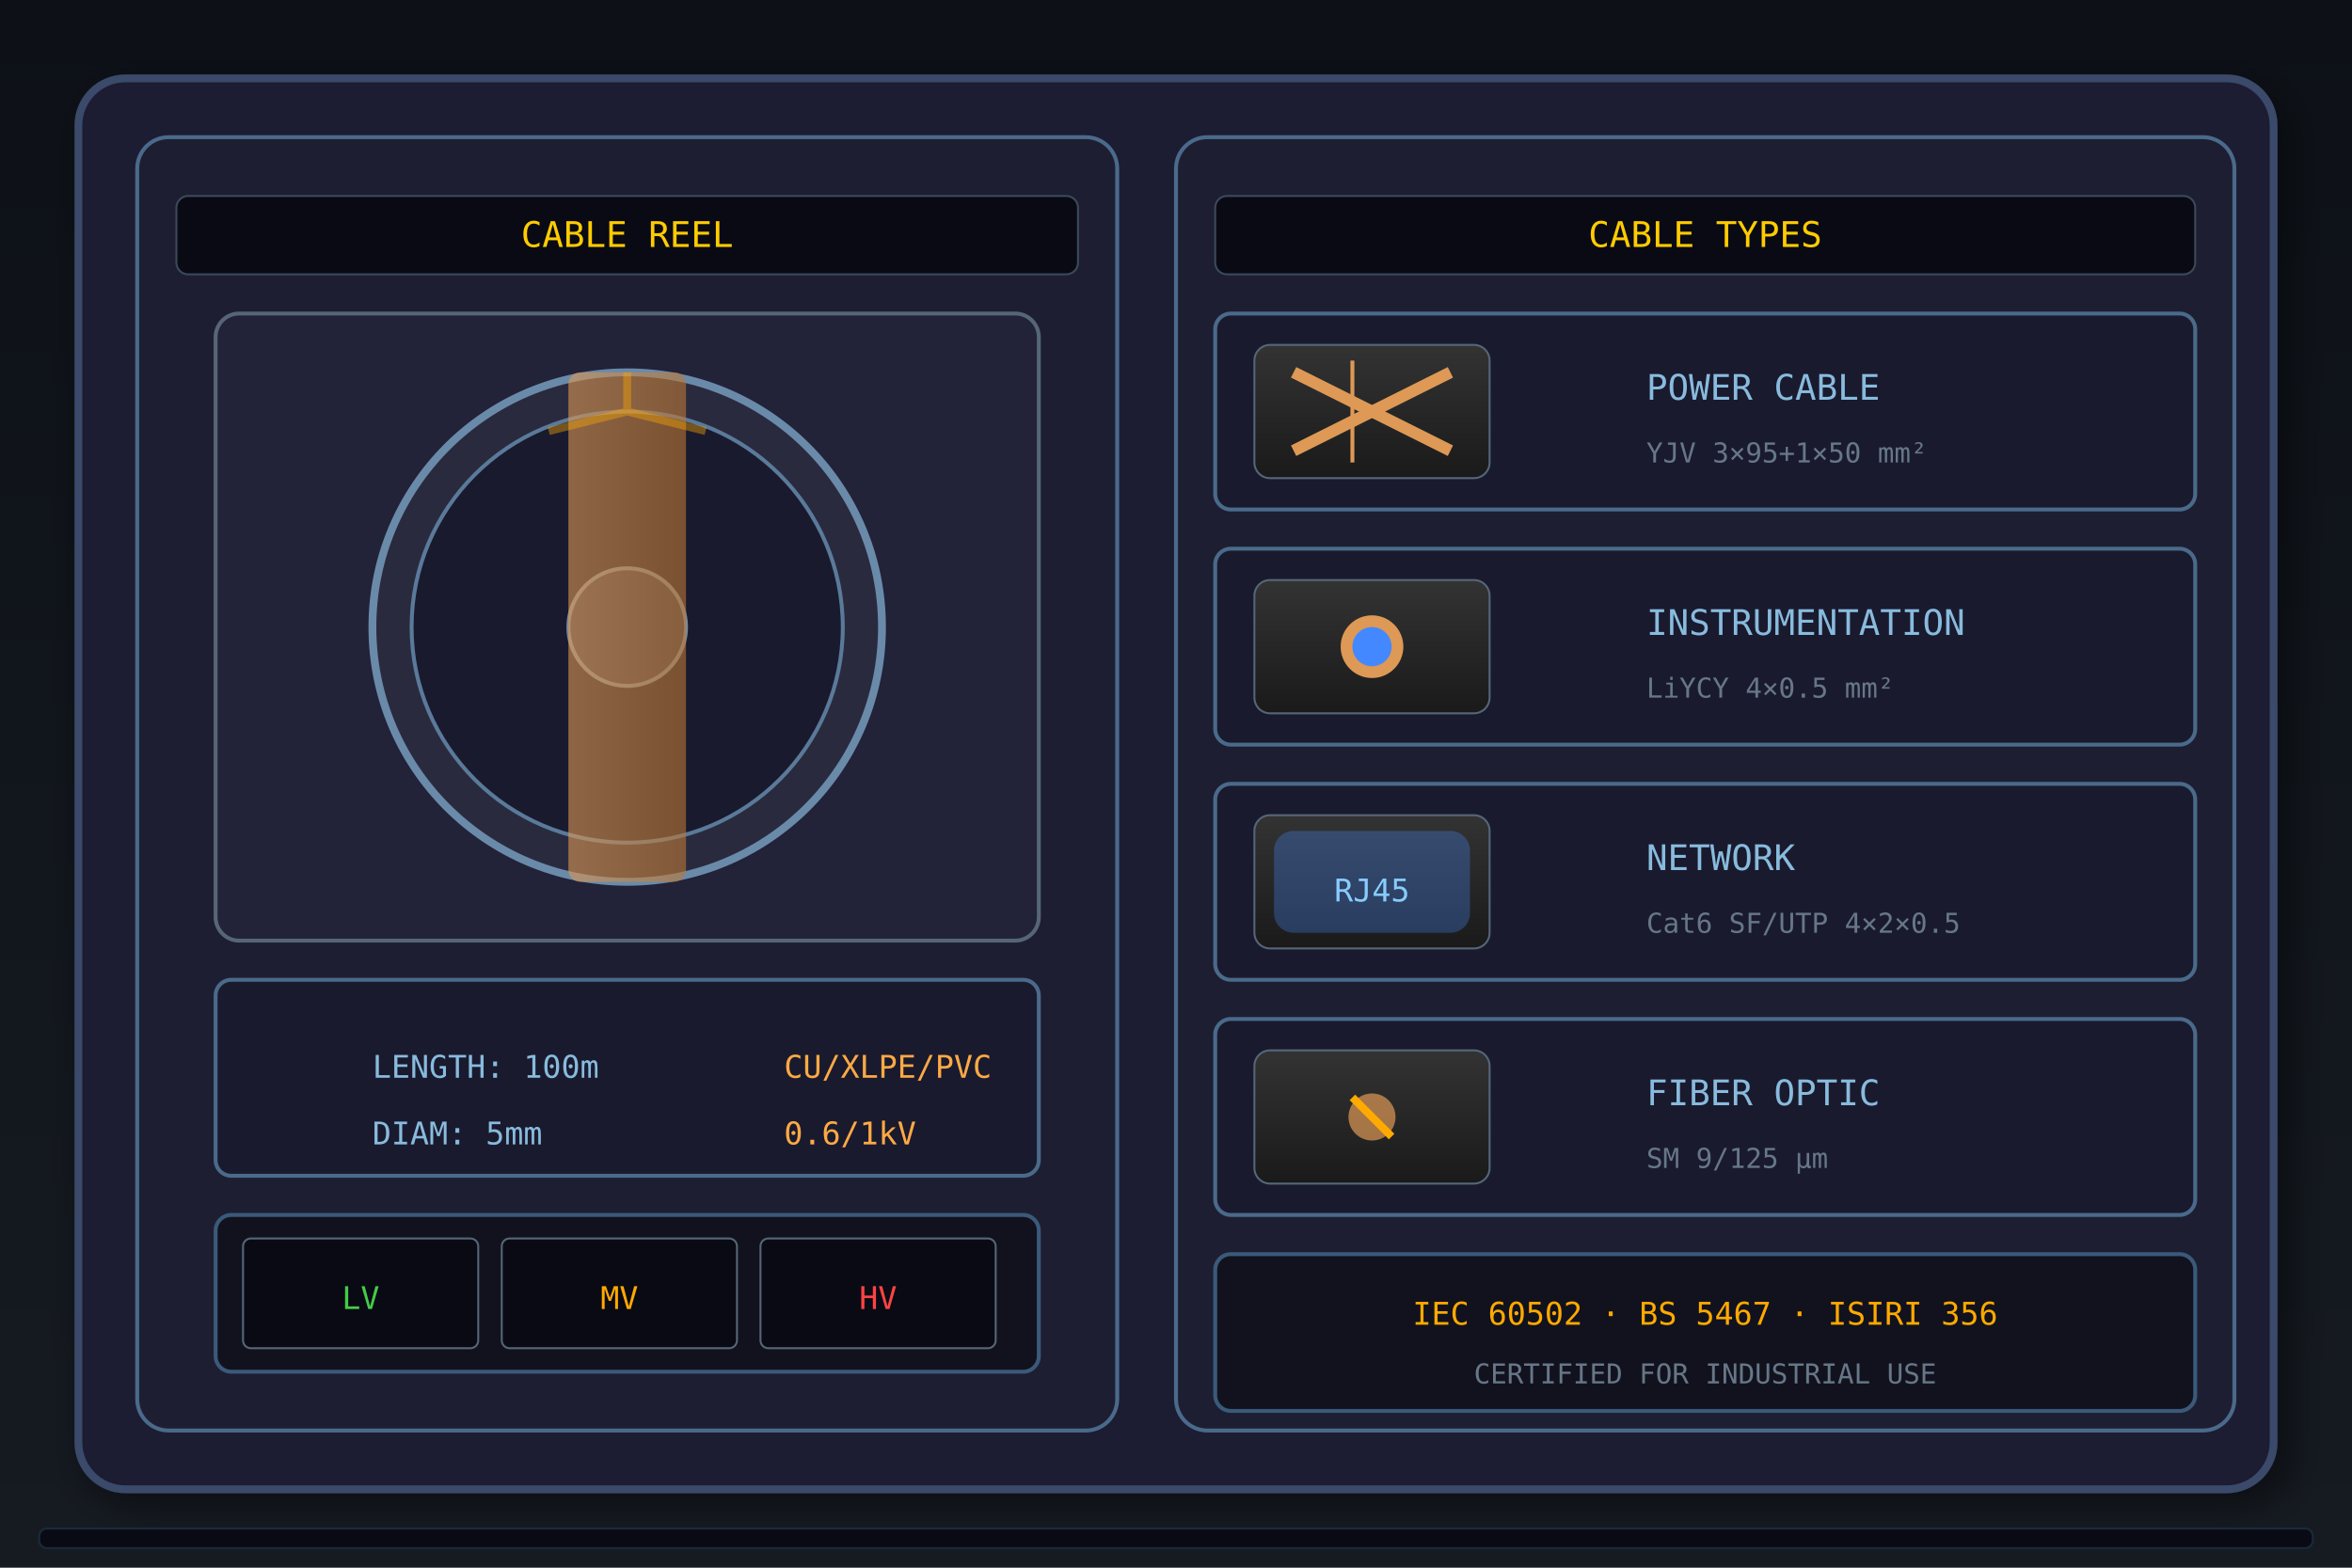
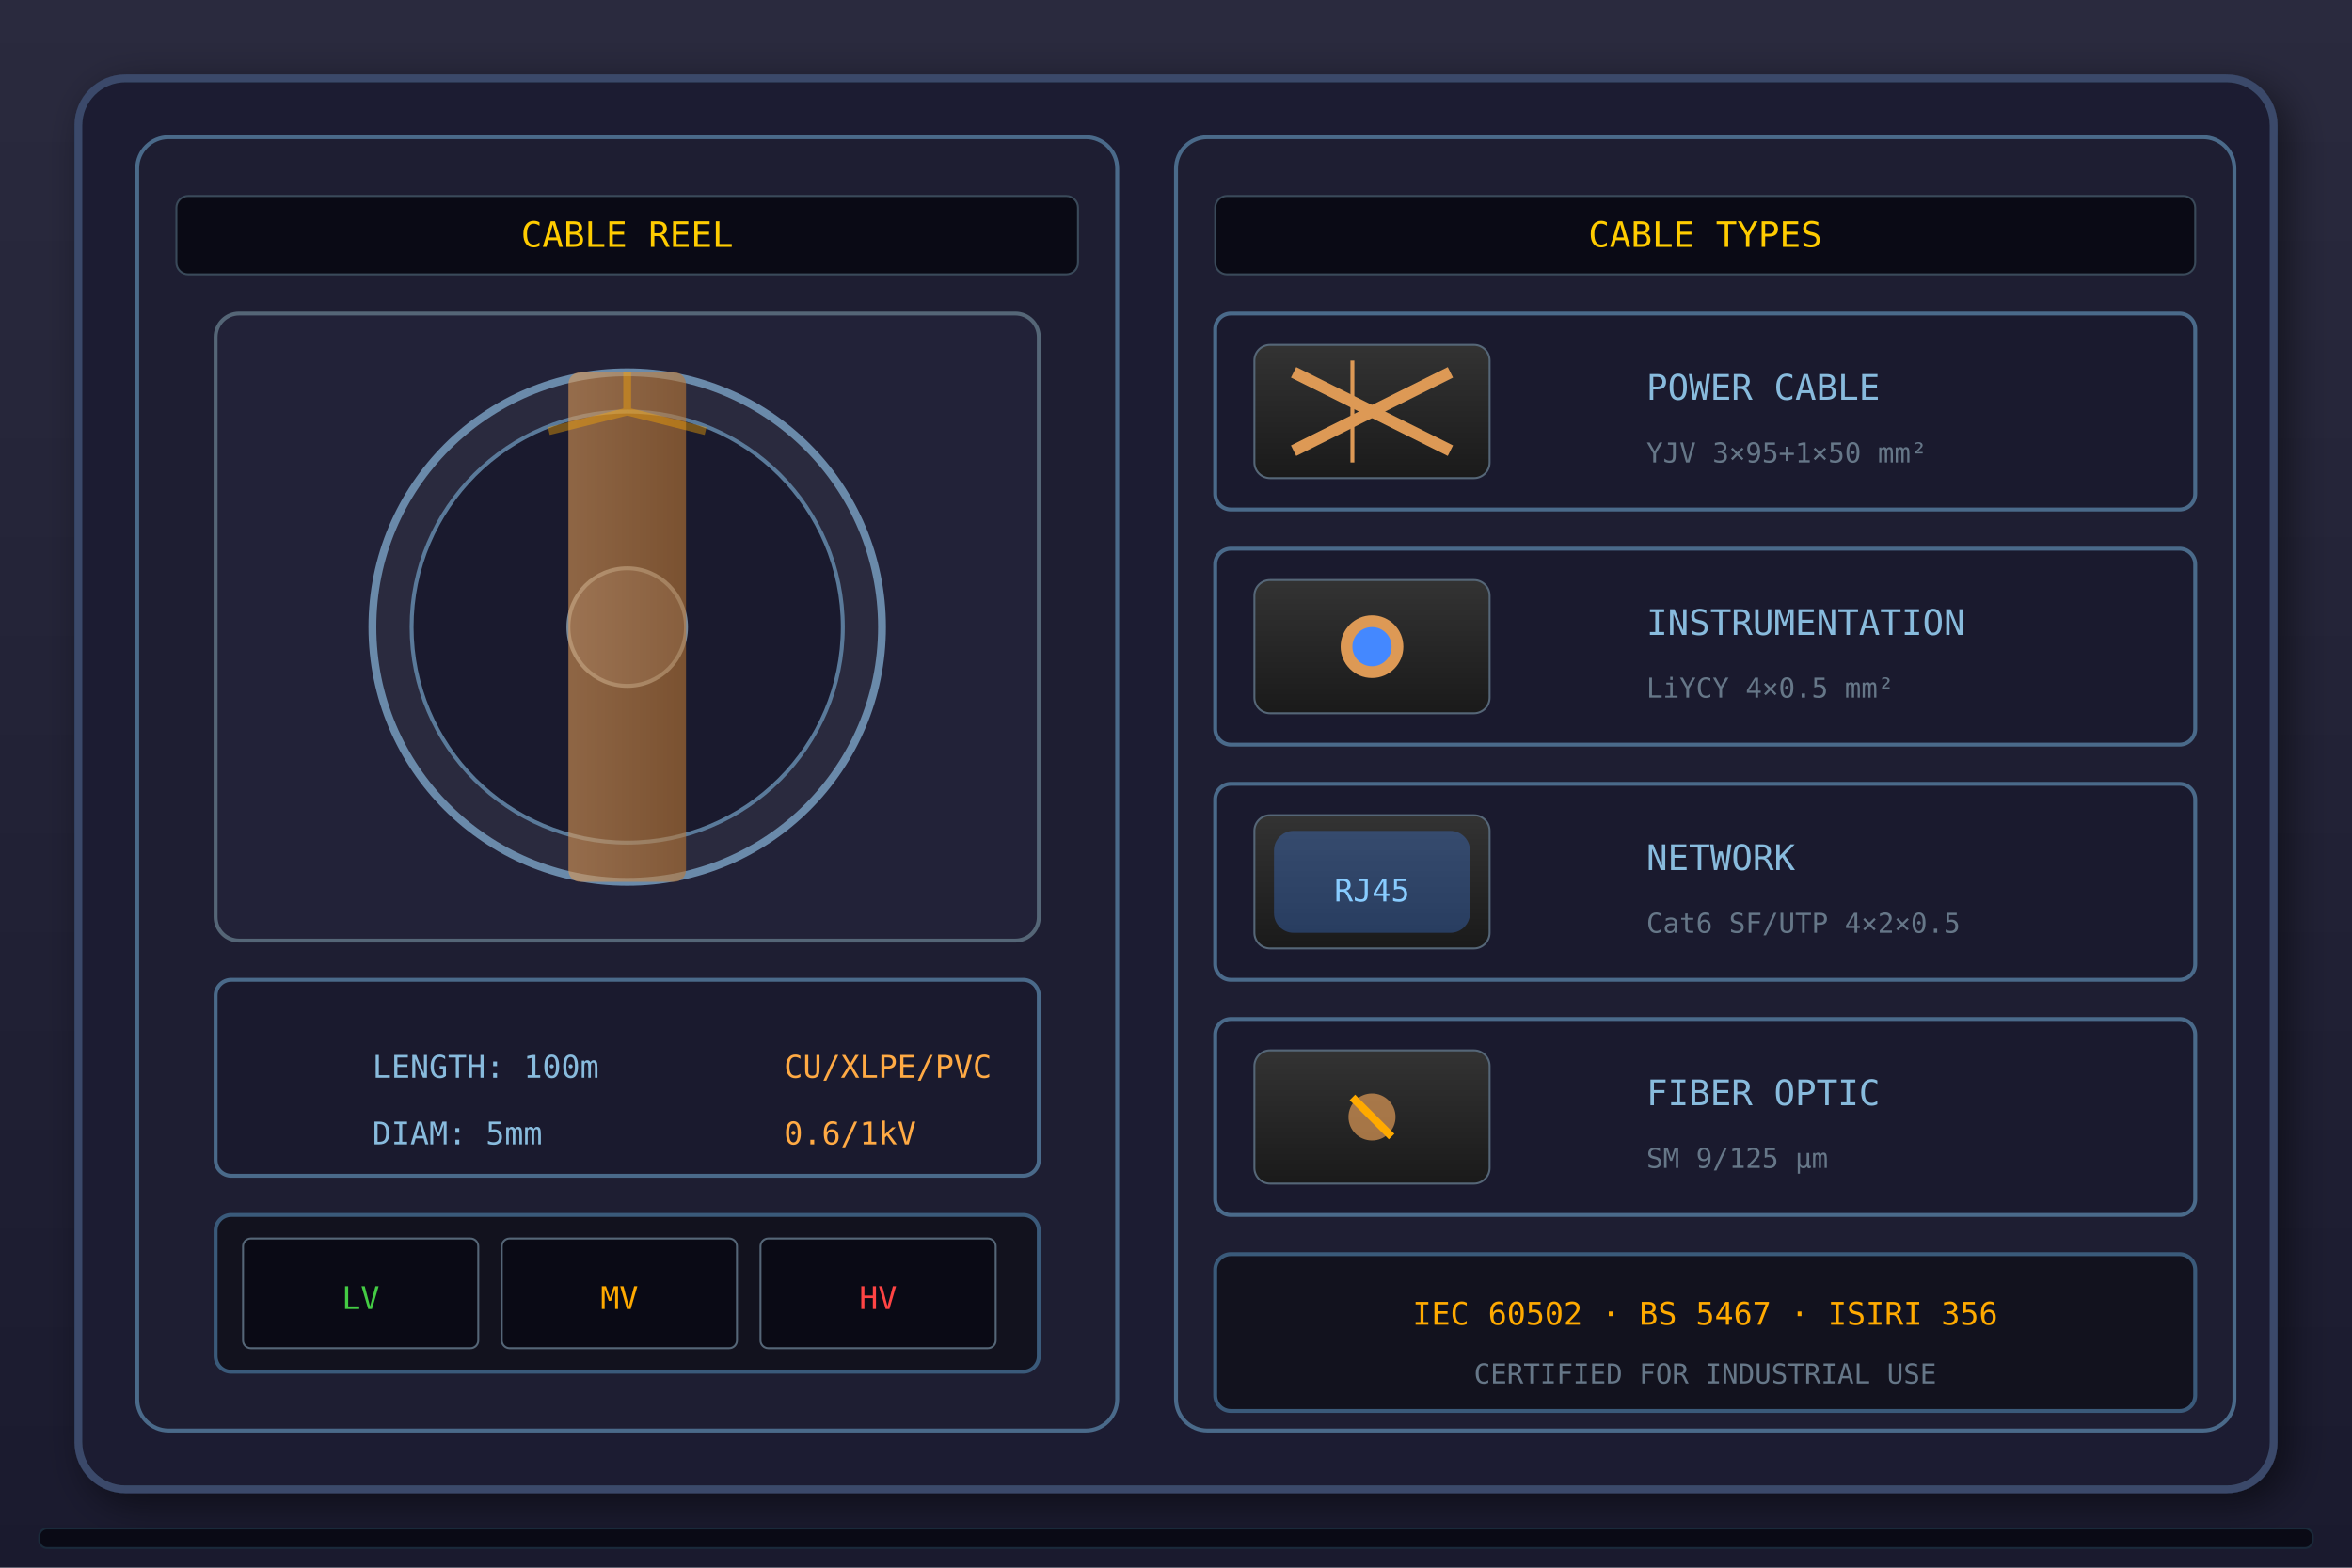
<svg xmlns="http://www.w3.org/2000/svg" viewBox="0 0 600 400">
  <defs>
    <linearGradient id="bg5" x1="0" y1="0" x2="0" y2="1">
-       <stop offset="0" stop-color="#0d1117" />
-       <stop offset="1" stop-color="#161b22" />
+       <stop offset="0" stop-color="#2a2a3e" />
+       <stop offset="1" stop-color="#1a1a2e" />
    </linearGradient>
    <linearGradient id="cablebody" x1="0" y1="0" x2="0" y2="1">
      <stop offset="0" stop-color="#2a3a4a" />
      <stop offset="1" stop-color="#1a2a3a" />
    </linearGradient>
    <linearGradient id="cableblk" x1="0" y1="0" x2="0" y2="1">
      <stop offset="0" stop-color="#333333" />
      <stop offset="1" stop-color="#1a1a1a" />
    </linearGradient>
    <linearGradient id="reel" x1="0" y1="0" x2="1" y2="0">
      <stop offset="0" stop-color="#cc8844" />
      <stop offset="1" stop-color="#aa6622" />
    </linearGradient>
    <linearGradient id="copperwire" x1="0" y1="0" x2="1" y2="0">
      <stop offset="0" stop-color="#dd9955" />
      <stop offset="1" stop-color="#bb7733" />
    </linearGradient>
    <filter id="shadow5">
      <feDropShadow dx="3" dy="3" stdDeviation="5" flood-opacity="0.5" />
    </filter>
    <filter id="glow5">
      <feGaussianBlur stdDeviation="1.5" result="blur" />
      <feMerge>
        <feMergeNode in="blur" />
        <feMergeNode in="SourceGraphic" />
      </feMerge>
    </filter>
  </defs>
  <rect width="600" height="400" fill="url(#bg5)" />
  <rect x="20" y="20" width="560" height="360" rx="12" fill="#1c1c30" stroke="#3a4a6a" stroke-width="2" filter="url(#shadow5)" />
  <rect x="35" y="35" width="250" height="330" rx="8" fill="#1e1e32" stroke="#4a6a8a" stroke-width="1" />
  <rect x="45" y="50" width="230" height="20" rx="3" fill="#0a0a15" stroke="#3a4a5a" stroke-width="0.5" />
  <text x="160" y="63" text-anchor="middle" fill="#ffcc00" font-family="monospace" font-size="9">CABLE REEL</text>
  <rect x="55" y="80" width="210" height="160" rx="6" fill="#222238" stroke="#556677" stroke-width="1" />
  <circle cx="160" cy="160" r="65" fill="#2a2a3e" stroke="#6a8aaa" stroke-width="2" />
  <circle cx="160" cy="160" r="55" fill="#1a1a2e" stroke="#5a7a9a" stroke-width="1" />
  <circle cx="160" cy="160" r="15" fill="#3a3a4e" stroke="#7a8a9a" stroke-width="1" />
  <rect x="145" y="95" width="30" height="130" rx="3" fill="url(#copperwire)" opacity="0.6" />
  <g opacity="0.4">
    <line x1="160" y1="105" x2="160" y2="95" stroke="#ffaa00" stroke-width="2" />
    <line x1="160" y1="105" x2="180" y2="110" stroke="#ffaa00" stroke-width="2" />
    <line x1="160" y1="105" x2="140" y2="110" stroke="#ffaa00" stroke-width="2" />
  </g>
  <rect x="55" y="250" width="210" height="50" rx="4" fill="#1a1a2e" stroke="#4a6a8a" stroke-width="1" />
  <text x="95" y="275" fill="#88bbdd" font-family="monospace" font-size="8">LENGTH: 100m</text>
  <text x="95" y="292" fill="#88bbdd" font-family="monospace" font-size="8">DIAM: 5mm</text>
  <text x="200" y="275" fill="#ffaa44" font-family="monospace" font-size="8">CU/XLPE/PVC</text>
  <text x="200" y="292" fill="#ffaa44" font-family="monospace" font-size="8">0.6/1kV</text>
  <rect x="55" y="310" width="210" height="40" rx="4" fill="#12121e" stroke="#3a5a7a" stroke-width="1" />
  <rect x="62" y="316" width="60" height="28" rx="2" fill="#0a0a15" stroke="#556677" stroke-width="0.5" />
  <text x="92" y="334" text-anchor="middle" fill="#44cc44" font-family="monospace" font-size="8">LV</text>
  <rect x="128" y="316" width="60" height="28" rx="2" fill="#0a0a15" stroke="#556677" stroke-width="0.5" />
  <text x="158" y="334" text-anchor="middle" fill="#ffaa00" font-family="monospace" font-size="8">MV</text>
  <rect x="194" y="316" width="60" height="28" rx="2" fill="#0a0a15" stroke="#556677" stroke-width="0.5" />
  <text x="224" y="334" text-anchor="middle" fill="#ff4444" font-family="monospace" font-size="8">HV</text>
  <rect x="300" y="35" width="270" height="330" rx="8" fill="#1e1e32" stroke="#4a6a8a" stroke-width="1" />
  <rect x="310" y="50" width="250" height="20" rx="3" fill="#0a0a15" stroke="#3a4a5a" stroke-width="0.5" />
  <text x="435" y="63" text-anchor="middle" fill="#ffcc00" font-family="monospace" font-size="9">CABLE TYPES</text>
  <g transform="translate(310, 80)">
    <rect x="0" y="0" width="250" height="50" rx="4" fill="#1a1a2e" stroke="#4a6a8a" stroke-width="1" />
    <rect x="10" y="8" width="60" height="34" rx="4" fill="url(#cableblk)" stroke="#556677" stroke-width="0.5" />
    <line x1="20" y1="15" x2="60" y2="35" stroke="#dd9955" stroke-width="3" />
    <line x1="20" y1="35" x2="60" y2="15" stroke="#dd9955" stroke-width="3" />
    <line x1="35" y1="12" x2="35" y2="38" stroke="#dd9955" stroke-width="1" />
    <text x="110" y="22" fill="#88bbdd" font-family="monospace" font-size="9">POWER CABLE</text>
    <text x="110" y="38" fill="#667788" font-family="monospace" font-size="7">YJV 3×95+1×50 mm²</text>
  </g>
  <g transform="translate(310, 140)">
    <rect x="0" y="0" width="250" height="50" rx="4" fill="#1a1a2e" stroke="#4a6a8a" stroke-width="1" />
    <rect x="10" y="8" width="60" height="34" rx="4" fill="url(#cableblk)" stroke="#556677" stroke-width="0.5" />
    <circle cx="40" cy="25" r="8" fill="#dd9955" />
    <circle cx="40" cy="25" r="5" fill="#4488ff" />
    <text x="110" y="22" fill="#88bbdd" font-family="monospace" font-size="9">INSTRUMENTATION</text>
    <text x="110" y="38" fill="#667788" font-family="monospace" font-size="7">LiYCY 4×0.5 mm²</text>
  </g>
  <g transform="translate(310, 200)">
    <rect x="0" y="0" width="250" height="50" rx="4" fill="#1a1a2e" stroke="#4a6a8a" stroke-width="1" />
    <rect x="10" y="8" width="60" height="34" rx="4" fill="url(#cableblk)" stroke="#556677" stroke-width="0.5" />
    <rect x="15" y="12" width="50" height="26" rx="5" fill="#4488ff" opacity="0.3" />
    <text x="40" y="30" text-anchor="middle" fill="#88ccff" font-family="monospace" font-size="8">RJ45</text>
    <text x="110" y="22" fill="#88bbdd" font-family="monospace" font-size="9">NETWORK</text>
    <text x="110" y="38" fill="#667788" font-family="monospace" font-size="7">Cat6 SF/UTP 4×2×0.5</text>
  </g>
  <g transform="translate(310, 260)">
    <rect x="0" y="0" width="250" height="50" rx="4" fill="#1a1a2e" stroke="#4a6a8a" stroke-width="1" />
    <rect x="10" y="8" width="60" height="34" rx="4" fill="url(#cableblk)" stroke="#556677" stroke-width="0.5" />
    <circle cx="40" cy="25" r="6" fill="#dd9955" opacity="0.7" />
    <line x1="35" y1="20" x2="45" y2="30" stroke="#ffaa00" stroke-width="2" />
    <text x="110" y="22" fill="#88bbdd" font-family="monospace" font-size="9">FIBER OPTIC</text>
    <text x="110" y="38" fill="#667788" font-family="monospace" font-size="7">SM 9/125 μm</text>
  </g>
  <g transform="translate(310, 320)">
    <rect x="0" y="0" width="250" height="40" rx="4" fill="#12121e" stroke="#3a5a7a" stroke-width="1" />
    <text x="125" y="18" text-anchor="middle" fill="#ffaa00" font-family="monospace" font-size="8">IEC 60502 · BS 5467 · ISIRI 356</text>
    <text x="125" y="33" text-anchor="middle" fill="#667788" font-family="monospace" font-size="7">CERTIFIED FOR INDUSTRIAL USE</text>
  </g>
  <rect x="10" y="390" width="580" height="5" rx="2" fill="#0a0a15" stroke="#1a2a3a" stroke-width="0.5" />
</svg>
